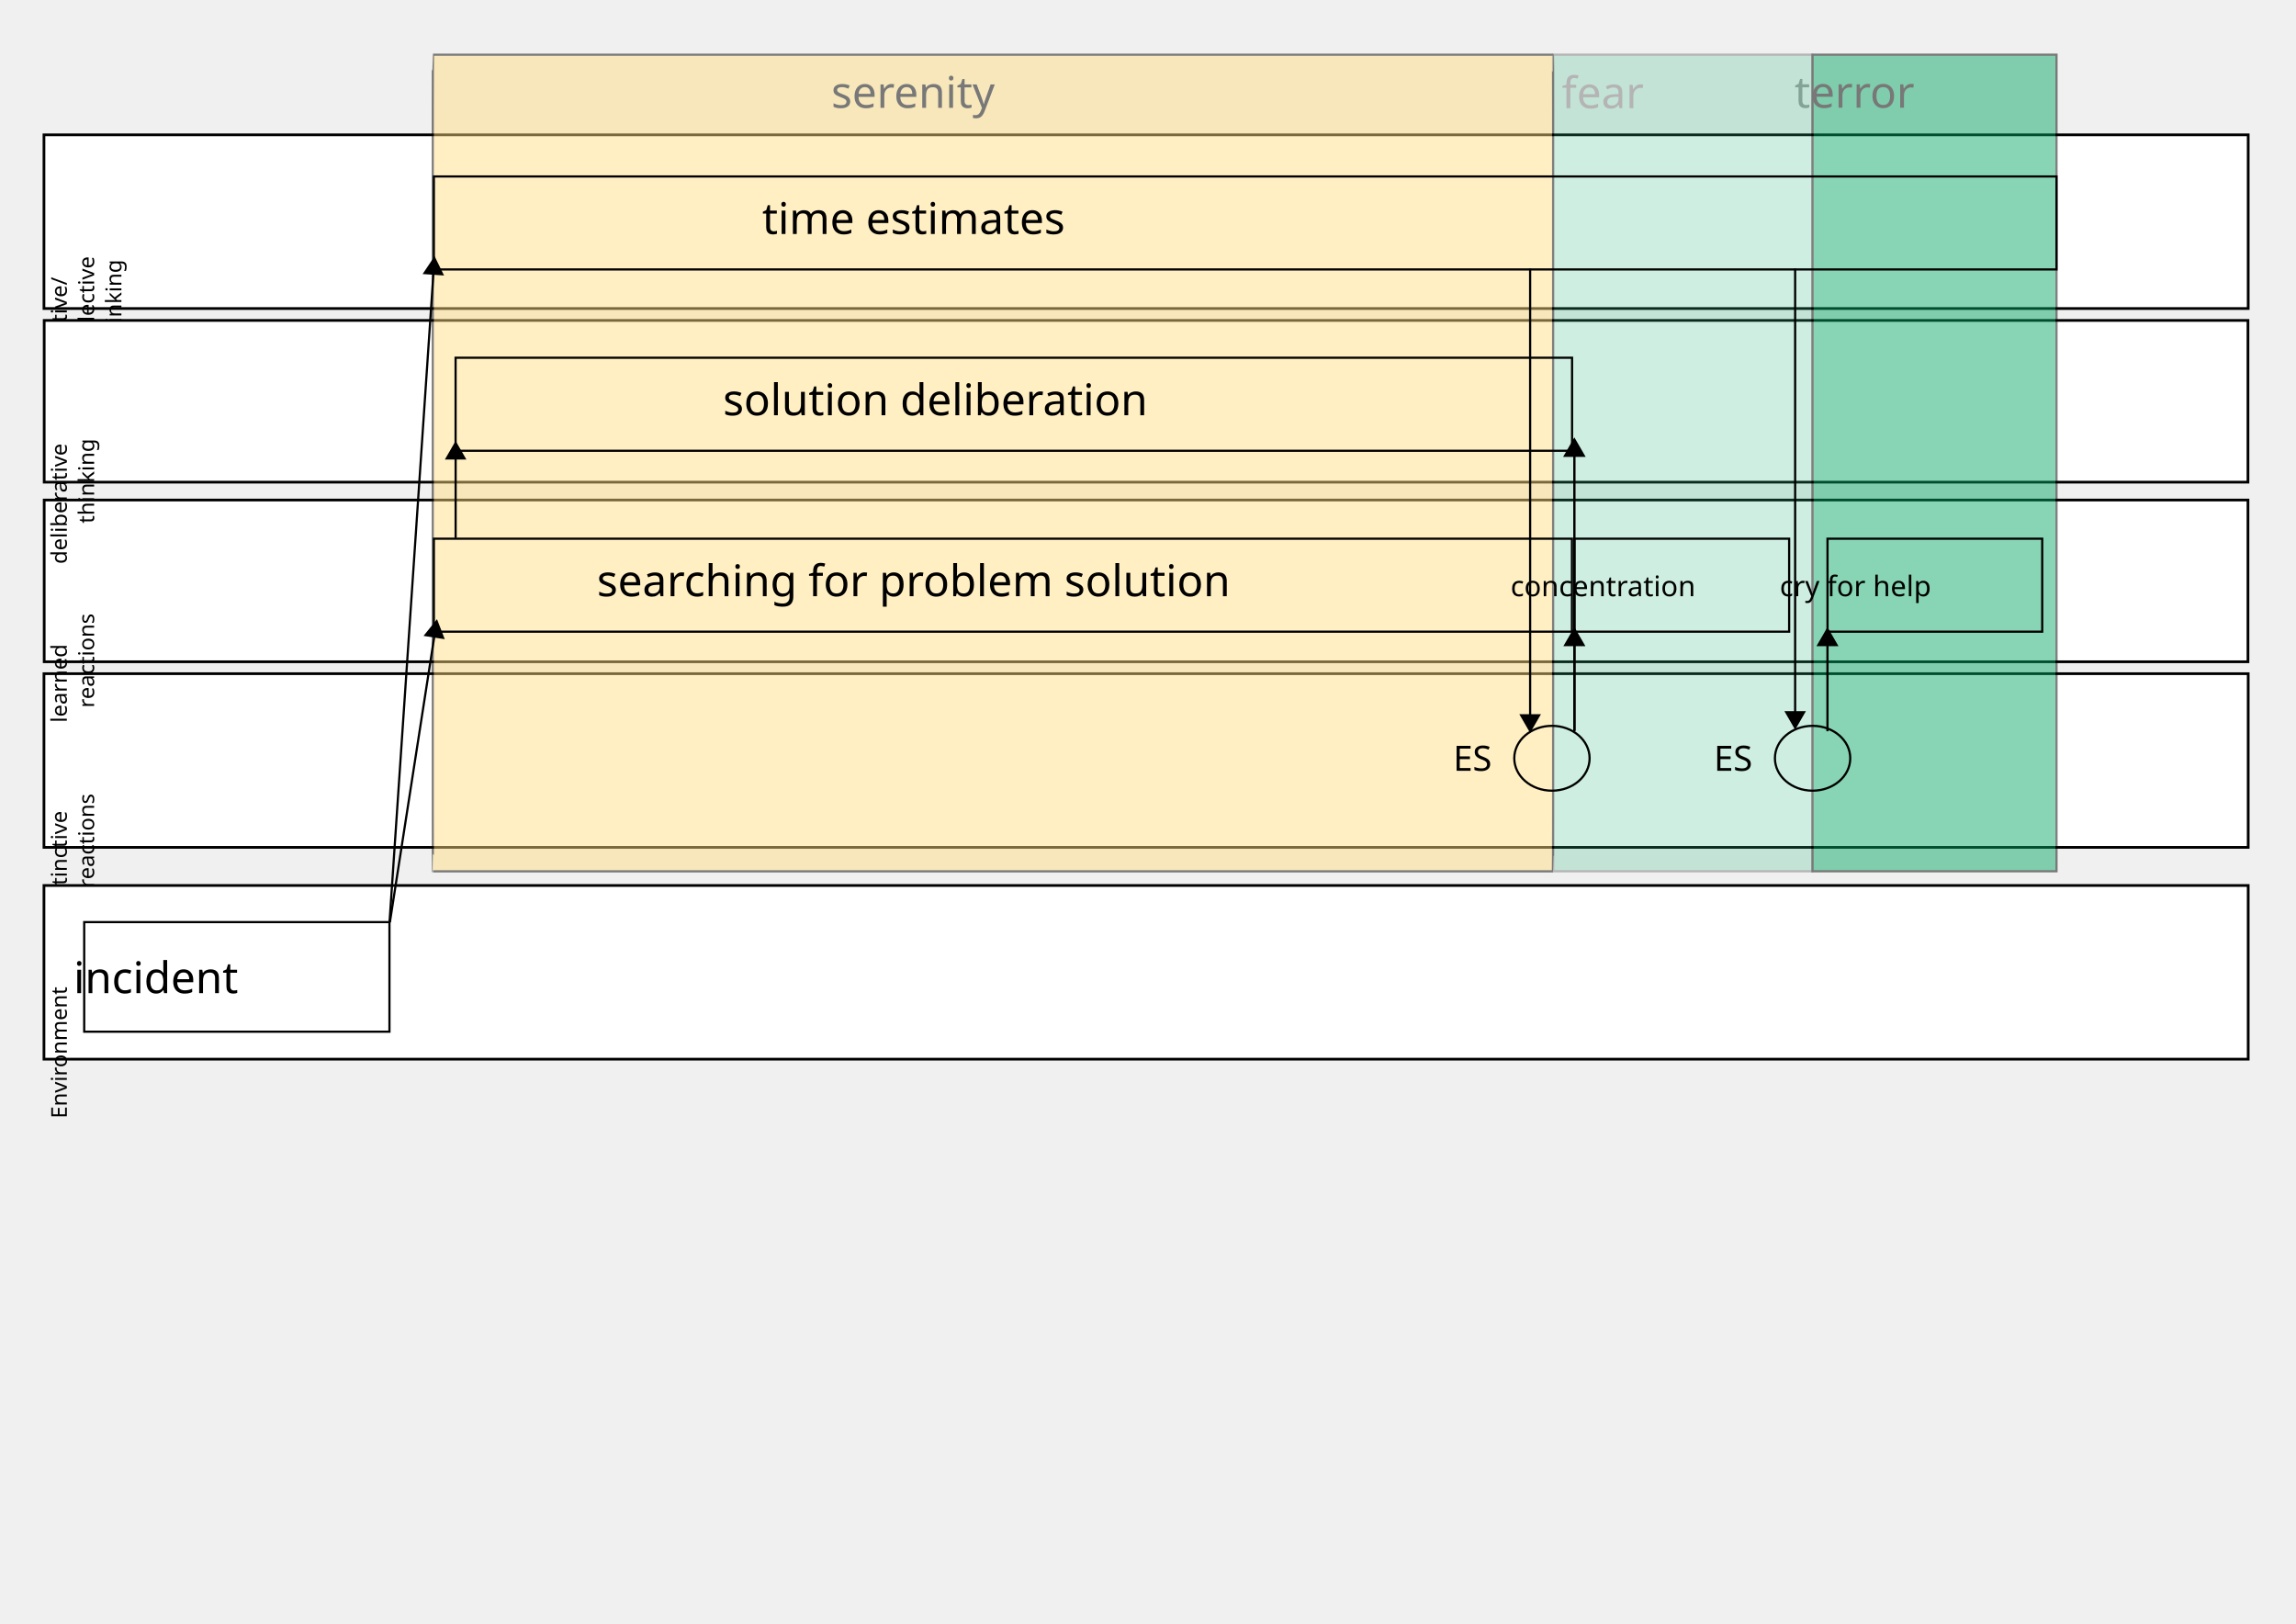
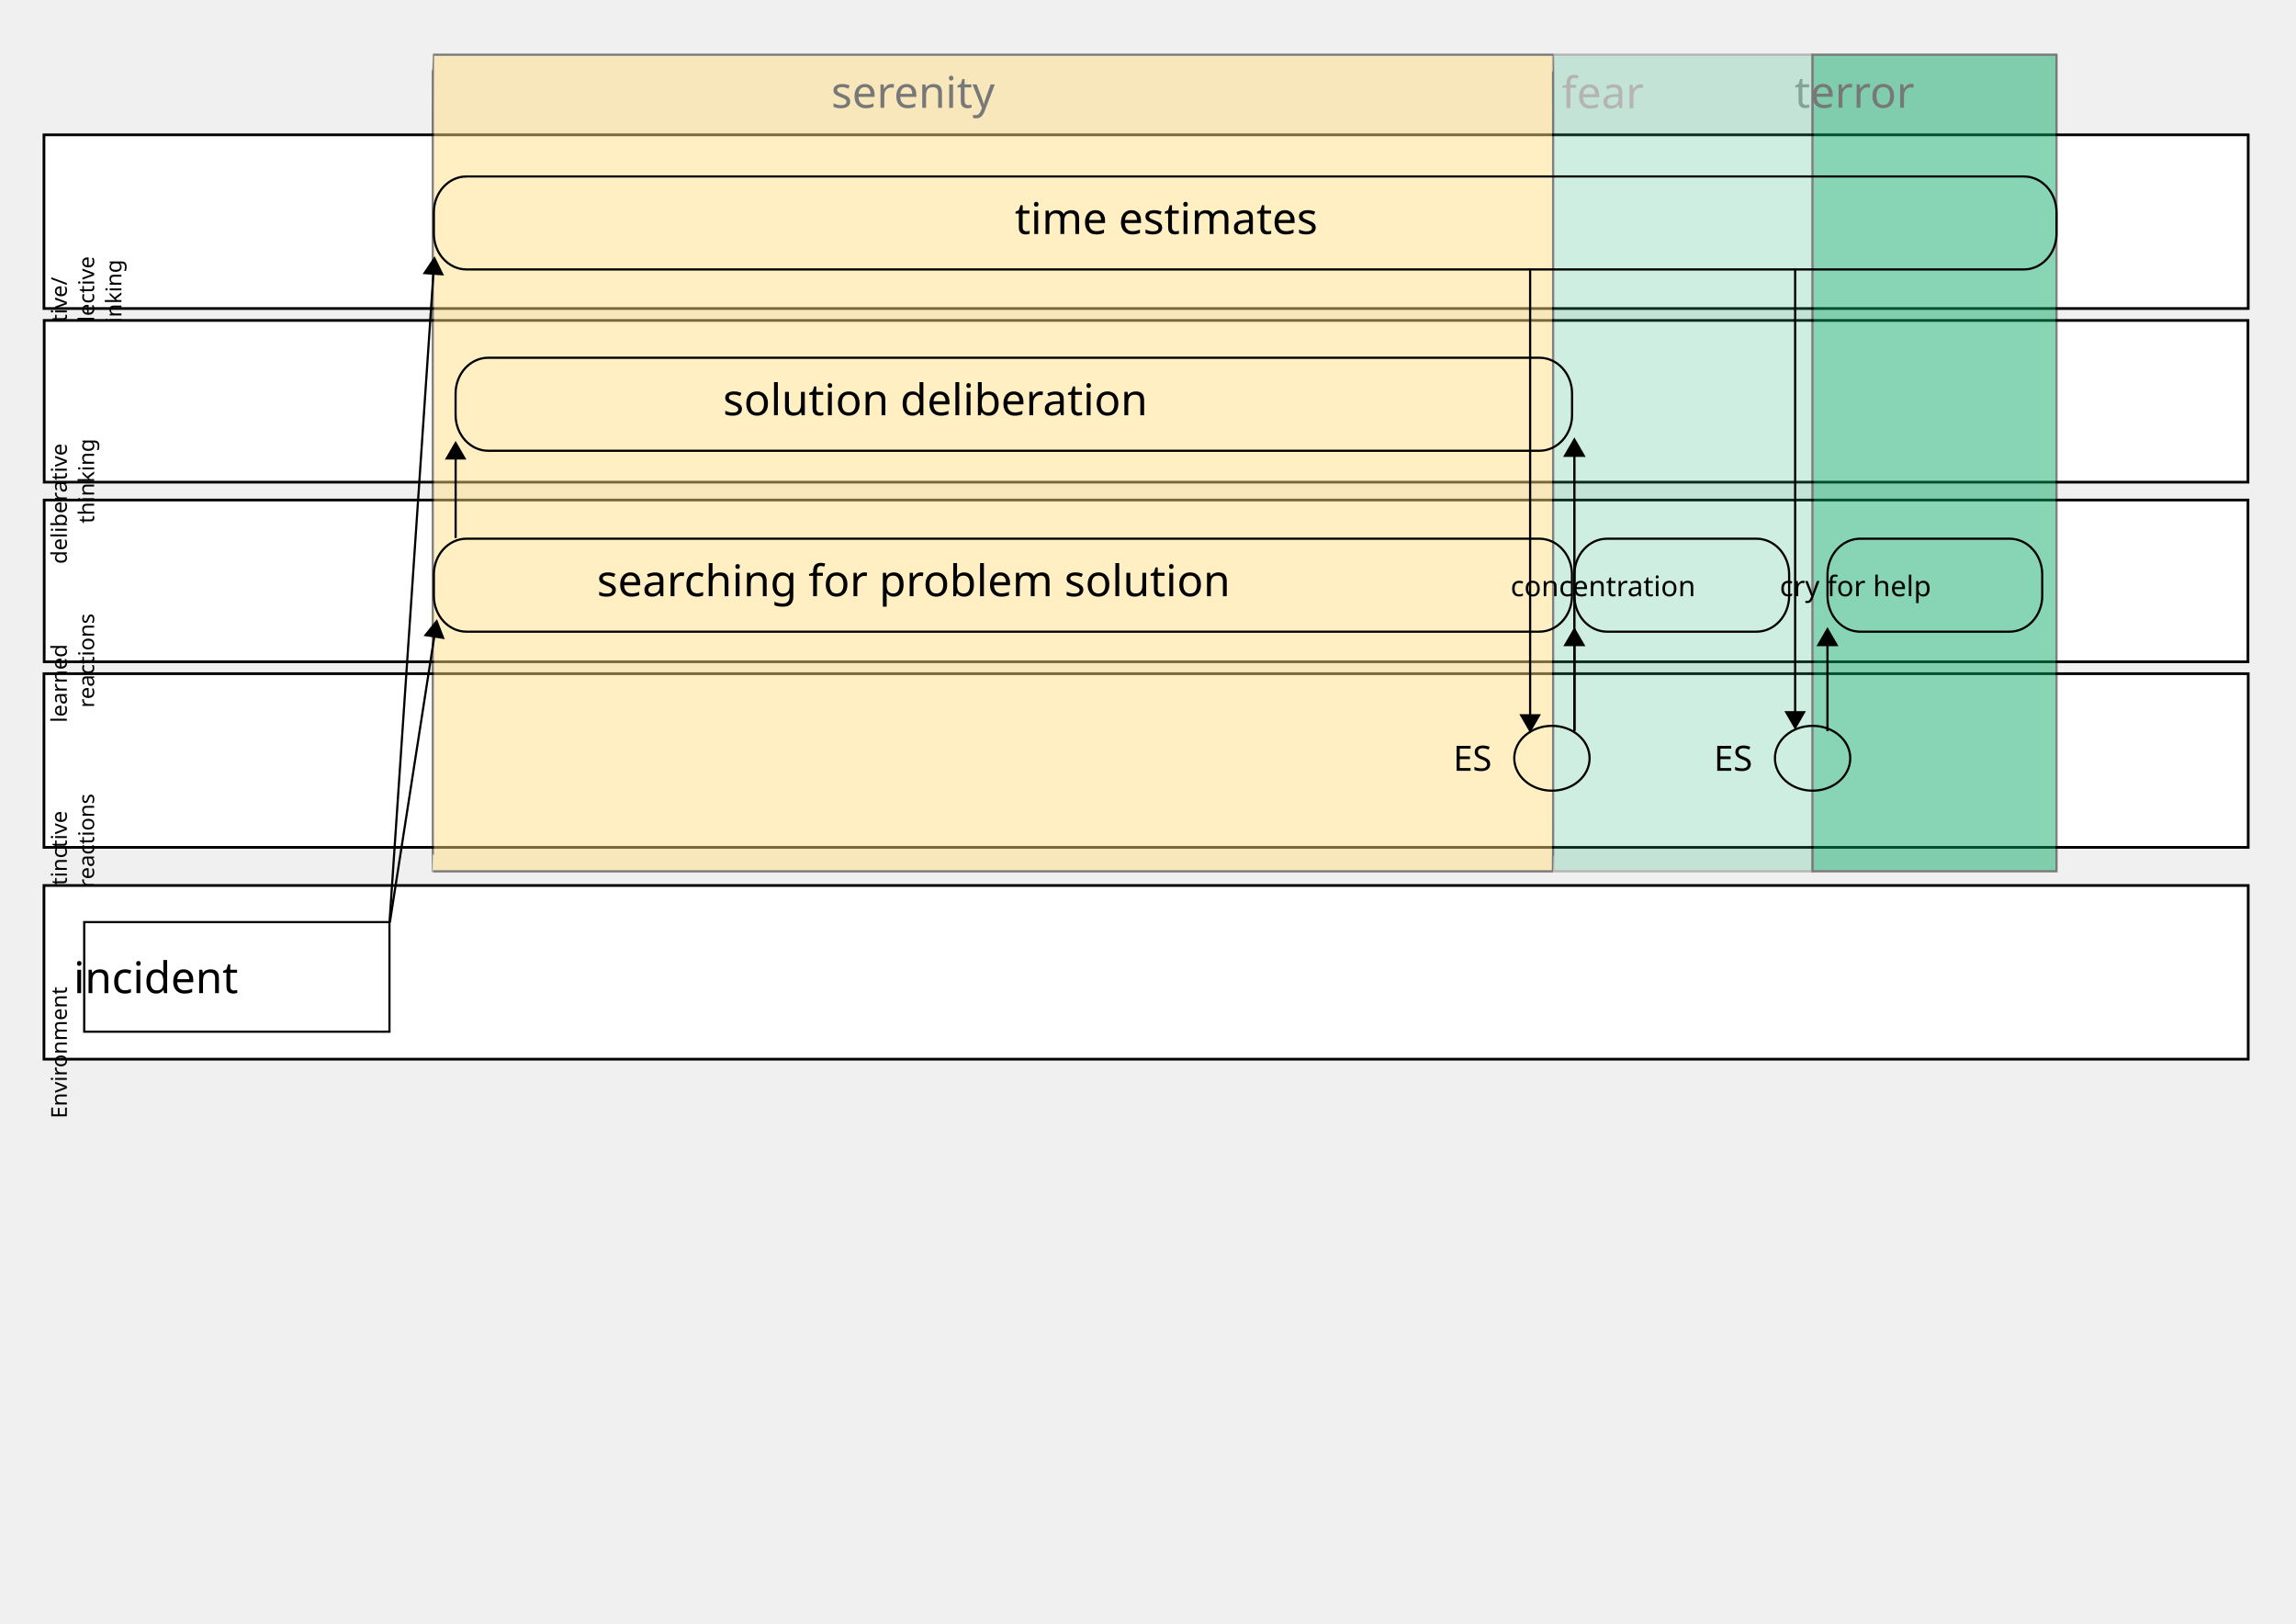
<svg xmlns="http://www.w3.org/2000/svg" xmlns:ns1="http://www.openswatchbook.org/uri/2009/osb" width="1052.362" height="744.094" id="svg2" version="1.1">
  <defs id="defs4">
    <marker orient="auto" refY="0.0" refX="0.0" id="DotL" style="overflow:visible">
      <path id="path5061" d="M -2.5,-1.0 C -2.5,1.76 -4.74,4.0 -7.5,4.0 C -10.26,4.0 -12.5,1.76 -12.5,-1.0 C -12.5,-3.76 -10.26,-6.0 -7.5,-6.0 C -4.74,-6.0 -2.5,-3.76 -2.5,-1.0 z " style="fill-rule:evenodd;stroke:#000000;stroke-width:1.0pt" transform="scale(0.8) translate(7.4, 1)" />
    </marker>
    <marker orient="auto" refY="0.0" refX="0.0" id="TriangleInL" style="overflow:visible">
      <path id="path5133" d="M 5.77,0.0 L -2.88,5.0 L -2.88,-5.0 L 5.77,0.0 z " style="fill-rule:evenodd;stroke:#000000;stroke-width:1.0pt" transform="scale(-0.8)" />
    </marker>
    <marker orient="auto" refY="0.0" refX="0.0" id="TriangleOutL" style="overflow:visible">
      <path id="path4968" d="M 5.77,0.0 L -2.88,5.0 L -2.88,-5.0 L 5.77,0.0 z " style="fill-rule:evenodd;stroke:#000000;stroke-width:1.0pt" transform="scale(0.8)" />
    </marker>
    <marker orient="auto" refY="0.0" refX="0.0" id="Arrow2Mstart" style="overflow:visible">
      <path id="path4725" style="fill-rule:evenodd;stroke-width:0.625;stroke-linejoin:round" d="M 8.719,4.034 L -2.207,0.016 L 8.719,-4.002 C 6.973,-1.63 6.983,1.616 8.719,4.034 z " transform="scale(0.6) translate(0,0)" />
    </marker>
    <linearGradient id="linearGradient3918" ns1:paint="solid">
      <stop style="stop-color:#000000;stop-opacity:1;" offset="0" id="stop3920" />
    </linearGradient>
    <marker orient="auto" refY="0" refX="0" id="Arrow2Mend" style="overflow:visible">
      <path id="path3924" style="fill-rule:evenodd;stroke-width:0.625;stroke-linejoin:round" d="M 8.719,4.034 -2.207,0.016 8.719,-4.002 c -1.745,2.372 -1.735,5.617 -6e-7,8.035 z" transform="scale(-0.6,-0.6)" />
    </marker>
    <marker orient="auto" refY="0" refX="0" id="Arrow1Lend" style="overflow:visible">
      <path id="path3900" d="M 0,0 5,-5 -12.5,0 5,5 0,0 z" style="fill-rule:evenodd;stroke:#000000;stroke-width:1pt" transform="matrix(-0.8,0,0,-0.8,-10,0)" />
    </marker>
    <marker orient="auto" refY="0" refX="0" id="Arrow2Mend-1" style="overflow:visible">
      <path id="path3924-7" style="fill-rule:evenodd;stroke-width:0.625;stroke-linejoin:round" d="M 8.719,4.034 -2.207,0.016 8.719,-4.002 c -1.745,2.372 -1.735,5.617 -6e-7,8.035 z" transform="scale(-0.6,-0.6)" />
    </marker>
    <marker orient="auto" refY="0" refX="0" id="Arrow2Mend-5" style="overflow:visible">
      <path id="path3924-2" style="fill-rule:evenodd;stroke-width:0.625;stroke-linejoin:round" d="M 8.719,4.034 -2.207,0.016 8.719,-4.002 c -1.745,2.372 -1.735,5.617 -6e-7,8.035 z" transform="scale(-0.6,-0.6)" />
    </marker>
  </defs>
  <g transform="translate(0,-308.2677)" style="display:inline" id="g3131">
    <g id="g4045" transform="translate(0,0.9368543)">
      <rect y="616.056" x="20.15" height="79.594" width="1010.303" id="rect3181" style="fill:#ffffff;fill-opacity:1;stroke:#000000;stroke-width:1.24;stroke-miterlimit:4;stroke-opacity:1;stroke-dasharray:none" />
      <text transform="matrix(0,-1,1,0,0,0)" id="text4002" y="30.637" x="-656.234" style="font-size:40px;font-style:normal;font-weight:normal;line-height:125%;letter-spacing:0px;word-spacing:0px;fill:#000000;fill-opacity:1;stroke:none;font-family:Sans" xml:space="preserve">
        <tspan style="font-size:10px;text-align:center;text-anchor:middle" y="30.637" x="-654.642" id="tspan4004">instinctive </tspan>
        <tspan id="tspan4006" style="font-size:10px;text-align:center;text-anchor:middle" y="43.137" x="-656.234">reactions</tspan>
      </text>
    </g>
    <g id="g4092" transform="translate(0,98)">
      <rect style="fill:#ffffff;fill-opacity:1;stroke:#000000;stroke-width:1.24;stroke-miterlimit:4;stroke-opacity:1;stroke-dasharray:none" id="rect4094" width="1010.303" height="79.594" x="20.15" y="616.056" />
      <text xml:space="preserve" style="font-size:40px;font-style:normal;font-weight:normal;line-height:125%;letter-spacing:0px;word-spacing:0px;fill:#000000;fill-opacity:1;stroke:none;font-family:Sans" x="-656.234" y="30.637" id="text4096" transform="matrix(0,-1,1,0,0,0)">
        <tspan x="-656.234" y="30.637" style="font-size:10px;text-align:center;text-anchor:middle" id="tspan4118">Environment</tspan>
      </text>
    </g>
    <g id="g3139" transform="translate(0,7.6293943e-6)">
      <rect style="fill:#ffffff;fill-opacity:1;stroke:#000000;stroke-width:1.239;stroke-miterlimit:4;stroke-opacity:1;stroke-dasharray:none" id="rect4104" width="1010.303" height="79.594" x="20.15" y="370.056" />
      <text xml:space="preserve" style="font-size:40px;font-style:normal;font-weight:normal;line-height:125%;letter-spacing:0px;word-spacing:0px;fill:#000000;fill-opacity:1;stroke:none;font-family:Sans" x="-410.234" y="30.637" id="text4106" transform="matrix(0,-1,1,0,0,0)">
        <tspan x="-410.234" y="30.637" style="font-size:10px;text-align:center;text-anchor:middle" id="tspan4114">reflictive/</tspan>
        <tspan x="-410.234" y="43.137" style="font-size:10px;text-align:center;text-anchor:middle" id="tspan3170">self-reflective</tspan>
        <tspan x="-410.234" y="55.637" style="font-size:10px;text-align:center;text-anchor:middle" id="tspan3172">thinking</tspan>
      </text>
    </g>
    <g id="g3145" transform="translate(0,10.46145)">
      <rect style="fill:#ffffff;fill-opacity:1;stroke:#000000;stroke-width:1.241;stroke-miterlimit:4;stroke-opacity:1;stroke-dasharray:none" id="rect3135" width="1010.093" height="74.114" x="20.255" y="526.959" />
      <text transform="matrix(0,-1,1,0,0,0)" id="text3126" y="30.637" x="-564.148" style="font-size:40px;font-style:normal;font-weight:normal;line-height:125%;letter-spacing:0px;word-spacing:0px;fill:#000000;fill-opacity:1;stroke:none;font-family:Sans" xml:space="preserve">
        <tspan id="tspan3130" style="font-size:10px;text-align:center;text-anchor:middle" y="30.637" x="-564.148">learned</tspan>
        <tspan style="font-size:10px;text-align:center;text-anchor:middle" y="43.137" x="-564.148" id="tspan3152">reactions</tspan>
      </text>
    </g>
    <g id="g3158" transform="translate(0,-71.85085)">
      <rect y="526.959" x="20.255" height="74.114" width="1010.093" id="rect3160" style="fill:#ffffff;fill-opacity:1;stroke:#000000;stroke-width:1.241;stroke-miterlimit:4;stroke-opacity:1;stroke-dasharray:none" />
      <text xml:space="preserve" style="font-size:40px;font-style:normal;font-weight:normal;line-height:125%;letter-spacing:0px;word-spacing:0px;fill:#000000;fill-opacity:1;stroke:none;font-family:Sans" x="-564.148" y="30.637" id="text3162" transform="matrix(0,-1,1,0,0,0)">
        <tspan x="-564.148" y="30.637" style="font-size:10px;text-align:center;text-anchor:middle" id="tspan3164">deliberative</tspan>
        <tspan id="tspan3166" x="-564.148" y="43.137" style="font-size:10px;text-align:center;text-anchor:middle">thinking</tspan>
      </text>
    </g>
  </g>
  <g id="layer2" style="opacity:0.5;display:inline">
    <g id="g3978" transform="translate(-70,0)">
      <rect ry="25.406" rx="0.109" y="25.076" x="268.359" height="374.236" width="513.521" id="rect3127" style="fill:#ffdd7f;fill-opacity:0.941;stroke:#000000;stroke-width:1;stroke-miterlimit:4;stroke-opacity:1;stroke-dasharray:none" />
      <text xml:space="preserve" style="font-size:40px;font-style:normal;font-weight:normal;line-height:125%;letter-spacing:0px;word-spacing:0px;fill:#000000;fill-opacity:1;stroke:none;display:inline;font-family:Sans" x="524.875" y="49.414" id="text3968-1">
        <tspan id="tspan3970-7" x="524.875" y="49.414" style="font-size:20px;text-align:center;text-anchor:middle">serenity</tspan>
      </text>
    </g>
    <g id="g3991" transform="translate(697.1497,-0.04622401)">
      <rect style="fill:#00a65f;fill-opacity:0.941;stroke:#000000;stroke-width:1;stroke-miterlimit:4;stroke-opacity:1;stroke-dasharray:none" id="rect3993" width="111.876" height="374.215" x="133.569" y="25.107" rx="0" ry="25.431" />
      <text id="text3995" y="49.414" x="189.249" style="font-size:40px;font-style:normal;font-weight:normal;line-height:125%;letter-spacing:0px;word-spacing:0px;fill:#000000;fill-opacity:1;stroke:none;display:inline;font-family:Sans" xml:space="preserve">
        <tspan style="font-size:20px;text-align:center;text-anchor:middle" y="49.414" x="189.249" id="tspan3997">terror</tspan>
      </text>
    </g>
    <g style="opacity:0.5;display:inline" id="g3983" transform="translate(578.3715,0.1714922)">
      <rect style="fill:#2eb67f;fill-opacity:0.941;stroke:#000000;stroke-width:1;stroke-miterlimit:4;stroke-opacity:1;stroke-dasharray:none" id="rect3985" width="118.843" height="374.215" x="133.497" y="24.889" rx="0" ry="25.431" />
      <text id="text3987" y="49.414" x="192.66" style="font-size:40px;font-style:normal;font-weight:normal;line-height:125%;letter-spacing:0px;word-spacing:0px;fill:#000000;fill-opacity:1;stroke:none;display:inline;font-family:Sans" xml:space="preserve">
        <tspan style="font-size:20px;text-align:center;text-anchor:middle" y="49.414" x="192.66" id="tspan3989">fear</tspan>
      </text>
    </g>
  </g>
  <g id="layer3" style="display:inline">
    <text xml:space="preserve" style="font-size:40px;font-style:normal;font-weight:normal;line-height:125%;letter-spacing:0px;word-spacing:0px;fill:#000000;fill-opacity:1;stroke:none;font-family:Sans" x="228.457" y="98.112" id="text3964">
      <tspan id="tspan3966" x="228.457" y="98.112" />
    </text>
    <g id="g3994" transform="translate(-18.70723,16)">
      <rect style="fill:none;stroke:#000000;stroke-width:1;stroke-miterlimit:4;stroke-opacity:1;stroke-dasharray:none" id="rect4041" width="139.912" height="50.221" x="57.3" y="406.572" ry="24.618" rx="0" />
      <text id="text3990" y="439.139" x="126.558" style="font-size:40px;font-style:normal;font-weight:normal;line-height:125%;letter-spacing:0px;word-spacing:0px;fill:#000000;fill-opacity:1;stroke:none;font-family:Sans" xml:space="preserve">
        <tspan style="font-size:20px;text-align:center;text-anchor:middle" y="439.139" x="126.558" id="tspan3992">incident</tspan>
      </text>
    </g>
    <g transform="translate(-70,-168)" id="g4701">
-       <rect rx="0" style="fill:none;stroke:#000000;stroke-width:1;stroke-miterlimit:4;stroke-opacity:1;stroke-dasharray:none" id="rect4703" width="743.735" height="42.612" x="268.86" y="248.867" ry="16.394" />
-       <text id="text4705" y="275.231" x="525.146" style="font-size:40px;font-style:normal;font-weight:normal;line-height:125%;letter-spacing:0px;word-spacing:0px;fill:#000000;fill-opacity:1;stroke:none;font-family:Sans" xml:space="preserve">
-         <tspan y="275.231" x="525.146" style="font-size:20px;text-align:center;text-anchor:middle" id="tspan4707">time estimates</tspan>
+       <rect rx="15" style="fill:none;stroke:#000000;stroke-width:1;stroke-miterlimit:4;stroke-opacity:1;stroke-dasharray:none" id="rect4703" width="743.735" height="42.612" x="268.86" y="248.867" ry="16.394" />
+       <text id="text4705" y="275.231" x="640.952" style="font-size:40px;font-style:normal;font-weight:normal;line-height:125%;letter-spacing:0px;word-spacing:0px;fill:#000000;fill-opacity:1;stroke:none;font-family:Sans" xml:space="preserve">
+         <tspan y="275.231" x="640.952" style="font-size:20px;text-align:center;text-anchor:middle" id="tspan4707">time estimates</tspan>
      </text>
    </g>
    <g transform="translate(-73.01593,-58)" id="g3174" />
    <g transform="translate(562.1853,10)" id="g3200">
      <rect rx="17.263" style="fill:none;stroke:#000000;stroke-width:1;stroke-miterlimit:4;stroke-opacity:1;stroke-dasharray:none" id="rect3202" width="34.526" height="29.719" x="131.877" y="322.63" ry="14.86" />
      <text xml:space="preserve" style="font-size:40px;font-style:normal;font-weight:normal;line-height:125%;letter-spacing:0px;word-spacing:0px;fill:#000000;fill-opacity:1;stroke:none;font-family:Sans" x="149.144" y="343.217" id="text3204">
        <tspan id="tspan3208" x="149.144" y="343.217" style="font-size:16px;text-align:center;text-anchor:middle">ES</tspan>
      </text>
    </g>
    <g id="g3979" transform="translate(-60.04033,-84.92808)">
-       <rect ry="16.394" y="248.867" x="268.86" height="42.635" width="511.731" id="rect3981" style="fill:none;stroke:#000000;stroke-width:1;stroke-miterlimit:4;stroke-opacity:1;stroke-dasharray:none" rx="0" />
+       <rect ry="16.394" y="248.867" x="268.86" height="42.635" width="511.731" id="rect3981" style="fill:none;stroke:#000000;stroke-width:1;stroke-miterlimit:4;stroke-opacity:1;stroke-dasharray:none" rx="15" />
      <text xml:space="preserve" style="font-size:40px;font-style:normal;font-weight:normal;line-height:125%;letter-spacing:0px;word-spacing:0px;fill:#000000;fill-opacity:1;stroke:none;font-family:Sans" x="525.146" y="275.231" id="text3983">
        <tspan id="tspan3985" style="font-size:20px;text-align:center;text-anchor:middle" x="525.146" y="275.231">solution deliberation</tspan>
      </text>
    </g>
    <g id="g3987" transform="translate(-70,-2)">
-       <rect ry="16.394" y="248.867" x="268.86" height="42.612" width="521.639" id="rect3989" style="fill:none;stroke:#000000;stroke-width:1;stroke-miterlimit:4;stroke-opacity:1;stroke-dasharray:none" rx="0" />
+       <rect ry="16.394" y="248.867" x="268.86" height="42.612" width="521.639" id="rect3989" style="fill:none;stroke:#000000;stroke-width:1;stroke-miterlimit:4;stroke-opacity:1;stroke-dasharray:none" rx="15" />
      <text xml:space="preserve" style="font-size:40px;font-style:normal;font-weight:normal;line-height:125%;letter-spacing:0px;word-spacing:0px;fill:#000000;fill-opacity:1;stroke:none;font-family:Sans" x="525.146" y="275.231" id="text3991">
        <tspan id="tspan3993" style="font-size:20px;text-align:center;text-anchor:middle" x="525.146" y="275.231">searching for problem solution</tspan>
      </text>
    </g>
    <g transform="translate(246,-2)" id="g3997">
-       <rect rx="0" style="fill:none;stroke:#000000;stroke-width:1;stroke-miterlimit:4;stroke-opacity:1;stroke-dasharray:none" id="rect3999" width="98.415" height="42.612" x="475.631" y="248.867" ry="16.394" />
+       <rect rx="15" style="fill:none;stroke:#000000;stroke-width:1;stroke-miterlimit:4;stroke-opacity:1;stroke-dasharray:none" id="rect3999" width="98.415" height="42.612" x="475.631" y="248.867" ry="16.394" />
      <text id="text4001" y="275.231" x="525.146" style="font-size:40px;font-style:normal;font-weight:normal;line-height:125%;letter-spacing:0px;word-spacing:0px;fill:#000000;fill-opacity:1;stroke:none;font-family:Sans" xml:space="preserve">
        <tspan y="275.231" x="525.146" style="font-size:13px;text-align:center;text-anchor:middle" id="tspan4003">concentration</tspan>
      </text>
    </g>
    <g id="g4007" transform="translate(681.6516,10)">
      <rect ry="14.86" y="322.63" x="131.877" height="29.719" width="34.526" id="rect4009" style="fill:none;stroke:#000000;stroke-width:1;stroke-miterlimit:4;stroke-opacity:1;stroke-dasharray:none" rx="17.263" />
      <text id="text4011" y="343.217" x="149.144" style="font-size:40px;font-style:normal;font-weight:normal;line-height:125%;letter-spacing:0px;word-spacing:0px;fill:#000000;fill-opacity:1;stroke:none;font-family:Sans" xml:space="preserve">
        <tspan style="font-size:16px;text-align:center;text-anchor:middle" y="343.217" x="149.144" id="tspan4013">ES</tspan>
      </text>
    </g>
    <g id="g4019" transform="translate(362,-2)">
-       <rect ry="16.394" y="248.867" x="475.631" height="42.612" width="98.415" id="rect4021" style="fill:none;stroke:#000000;stroke-width:1;stroke-miterlimit:4;stroke-opacity:1;stroke-dasharray:none" rx="0" />
+       <rect ry="16.394" y="248.867" x="475.631" height="42.612" width="98.415" id="rect4021" style="fill:none;stroke:#000000;stroke-width:1;stroke-miterlimit:4;stroke-opacity:1;stroke-dasharray:none" rx="15" />
      <text xml:space="preserve" style="font-size:40px;font-style:normal;font-weight:normal;line-height:125%;letter-spacing:0px;word-spacing:0px;fill:#000000;fill-opacity:1;stroke:none;font-family:Sans" x="524.836" y="275.231" id="text4023">
        <tspan id="tspan4025" style="font-size:13px;text-align:center;text-anchor:middle" x="524.836" y="275.231">cry for help</tspan>
      </text>
    </g>
  </g>
  <g id="layer1" style="display:inline">
    <path style="fill:none;stroke:#000000;stroke-width:1;stroke-linecap:butt;stroke-linejoin:miter;stroke-miterlimit:4;stroke-opacity:1;stroke-dasharray:none;marker-end:url(#TriangleOutL);display:inline" d="m 208.838,246.567 0,-38.83" id="path4728" />
    <path style="fill:none;stroke:#000000;stroke-width:1.007;stroke-linecap:butt;stroke-linejoin:miter;stroke-miterlimit:4;stroke-opacity:1;stroke-dasharray:none;marker-start:url(#TriangleInL);marker-end:none;display:inline" d="m 701.331,330.15 0,-207.082" id="path4090" />
    <path style="fill:none;stroke:#000000;stroke-width:1px;stroke-linecap:butt;stroke-linejoin:miter;stroke-opacity:1;marker-end:url(#TriangleOutL);display:inline" d="M 178.696,422.685 199.424,289.363" id="path4094" />
    <path style="fill:none;stroke:#000000;stroke-width:1px;stroke-linecap:butt;stroke-linejoin:miter;stroke-opacity:1;marker-start:none;marker-end:url(#TriangleOutL);display:inline" d="M 178.544,422.533 198.807,123.086" id="path4096" />
    <path style="fill:none;stroke:#000000;stroke-width:1.025;stroke-linecap:butt;stroke-linejoin:miter;stroke-miterlimit:4;stroke-opacity:1;stroke-dasharray:none;marker-end:url(#TriangleOutL);display:inline" d="m 721.614,335.107 0,-41.901" id="path5086" />
    <path id="path4015" d="m 822.797,328.733 0,-205.666" style="fill:none;stroke:#000000;stroke-width:1.003;stroke-linecap:butt;stroke-linejoin:miter;stroke-miterlimit:4;stroke-opacity:1;stroke-dasharray:none;marker-start:url(#TriangleInL);marker-end:none;display:inline" />
    <path id="path4027" d="m 837.614,335.107 0,-41.901" style="fill:none;stroke:#000000;stroke-width:1.025;stroke-linecap:butt;stroke-linejoin:miter;stroke-miterlimit:4;stroke-opacity:1;stroke-dasharray:none;marker-end:url(#TriangleOutL);display:inline" />
    <path id="path4031" d="m 721.614,334.775 0,-128.374" style="fill:none;stroke:#000000;stroke-width:1.049;stroke-linecap:butt;stroke-linejoin:miter;stroke-miterlimit:4;stroke-opacity:1;stroke-dasharray:none;marker-end:url(#TriangleOutL);display:inline" />
  </g>
</svg>
